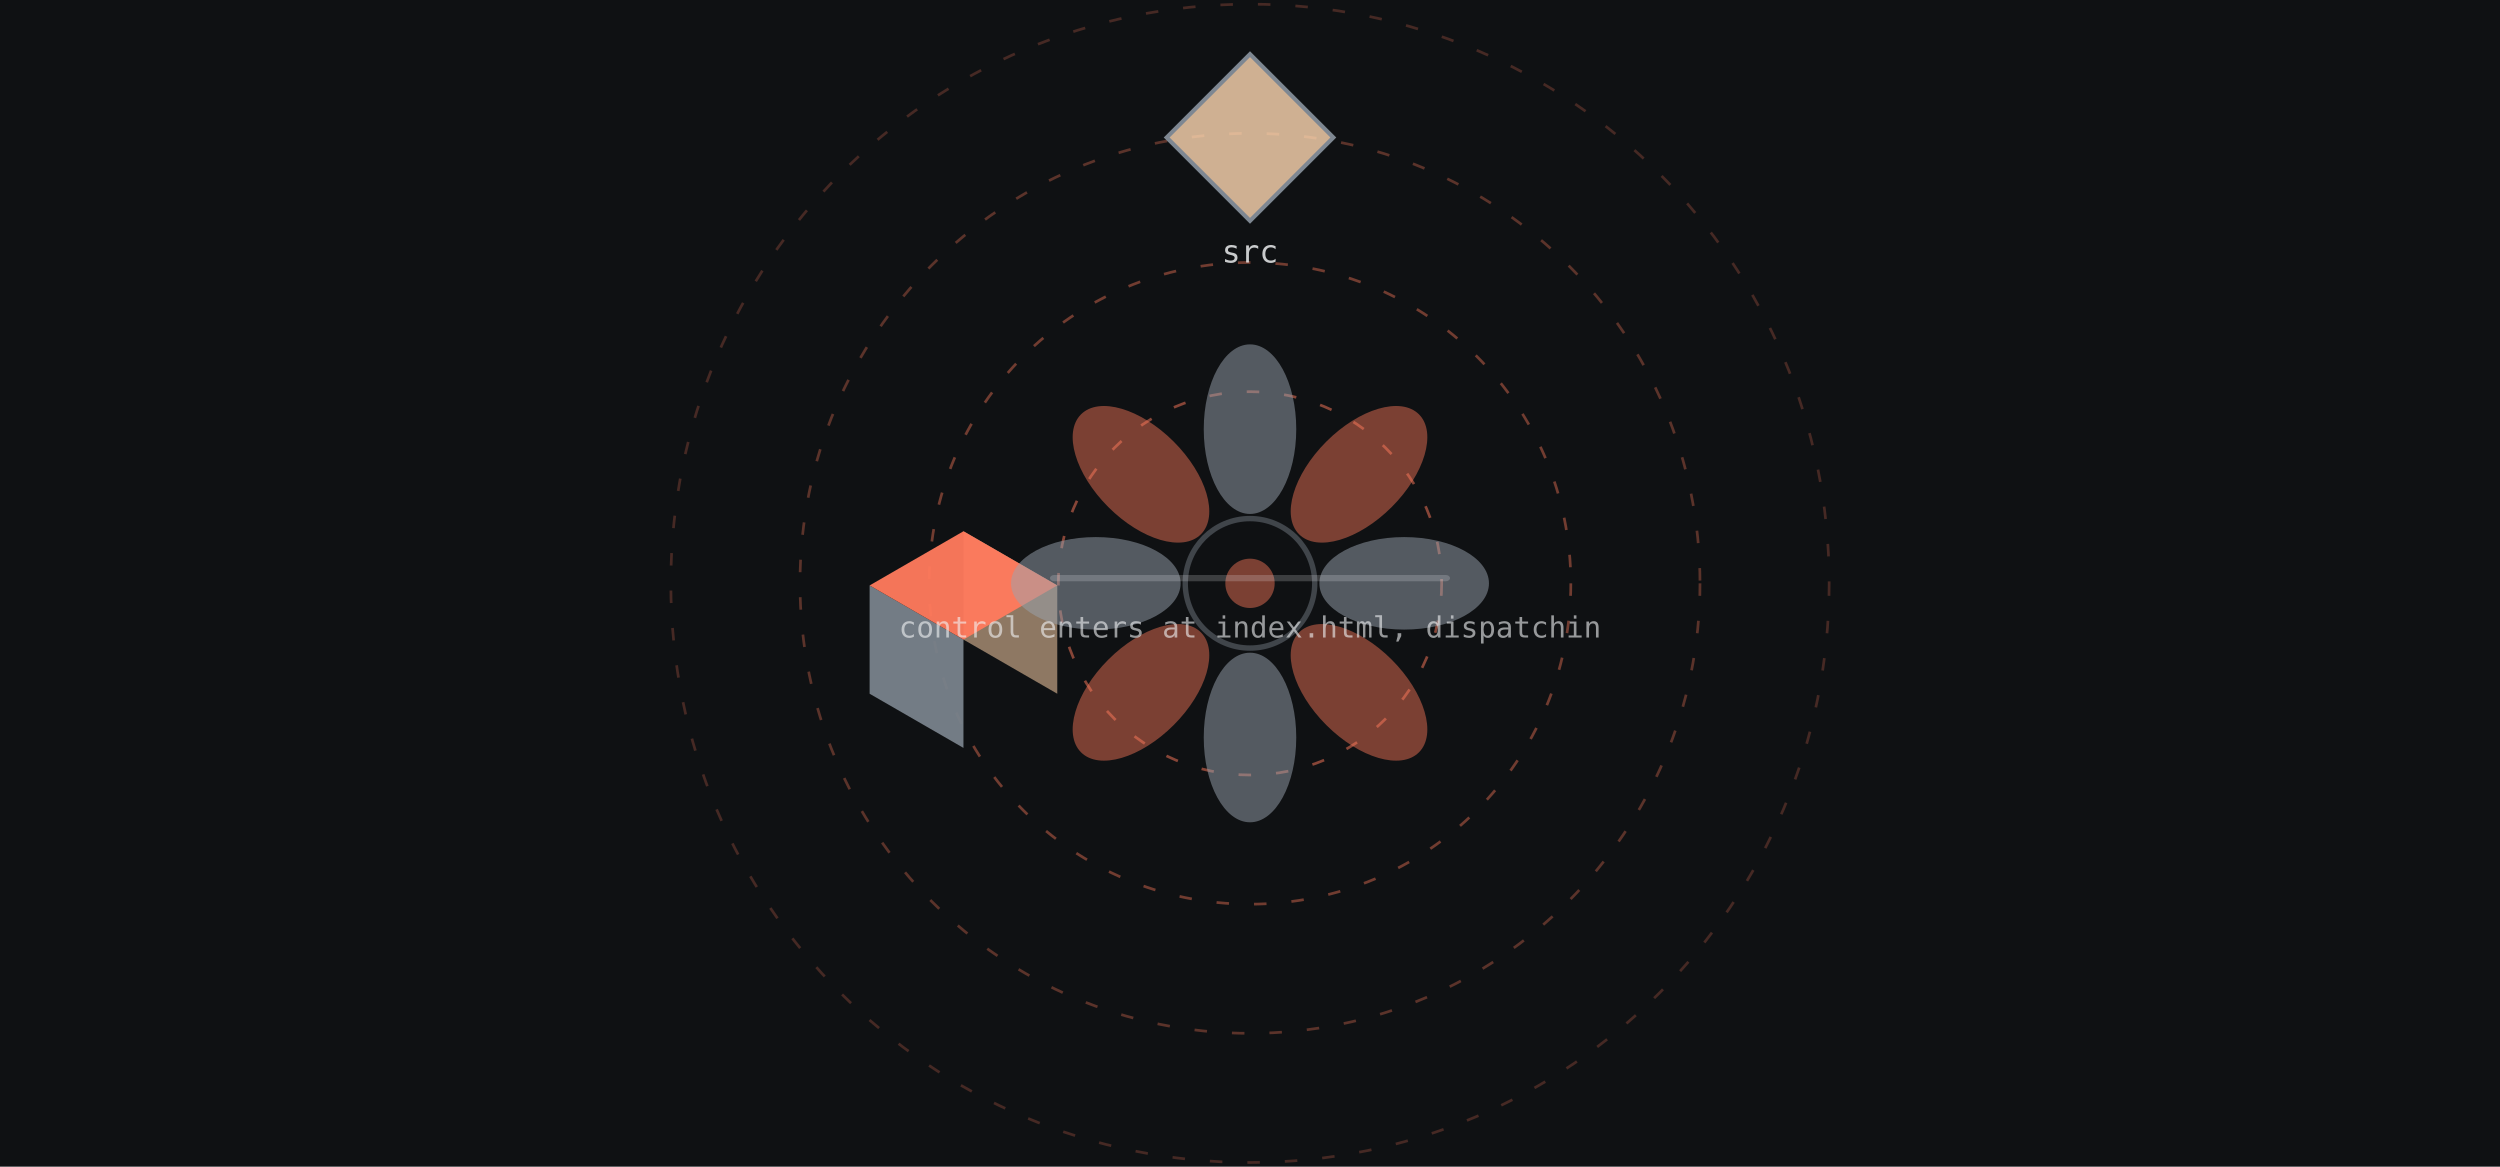
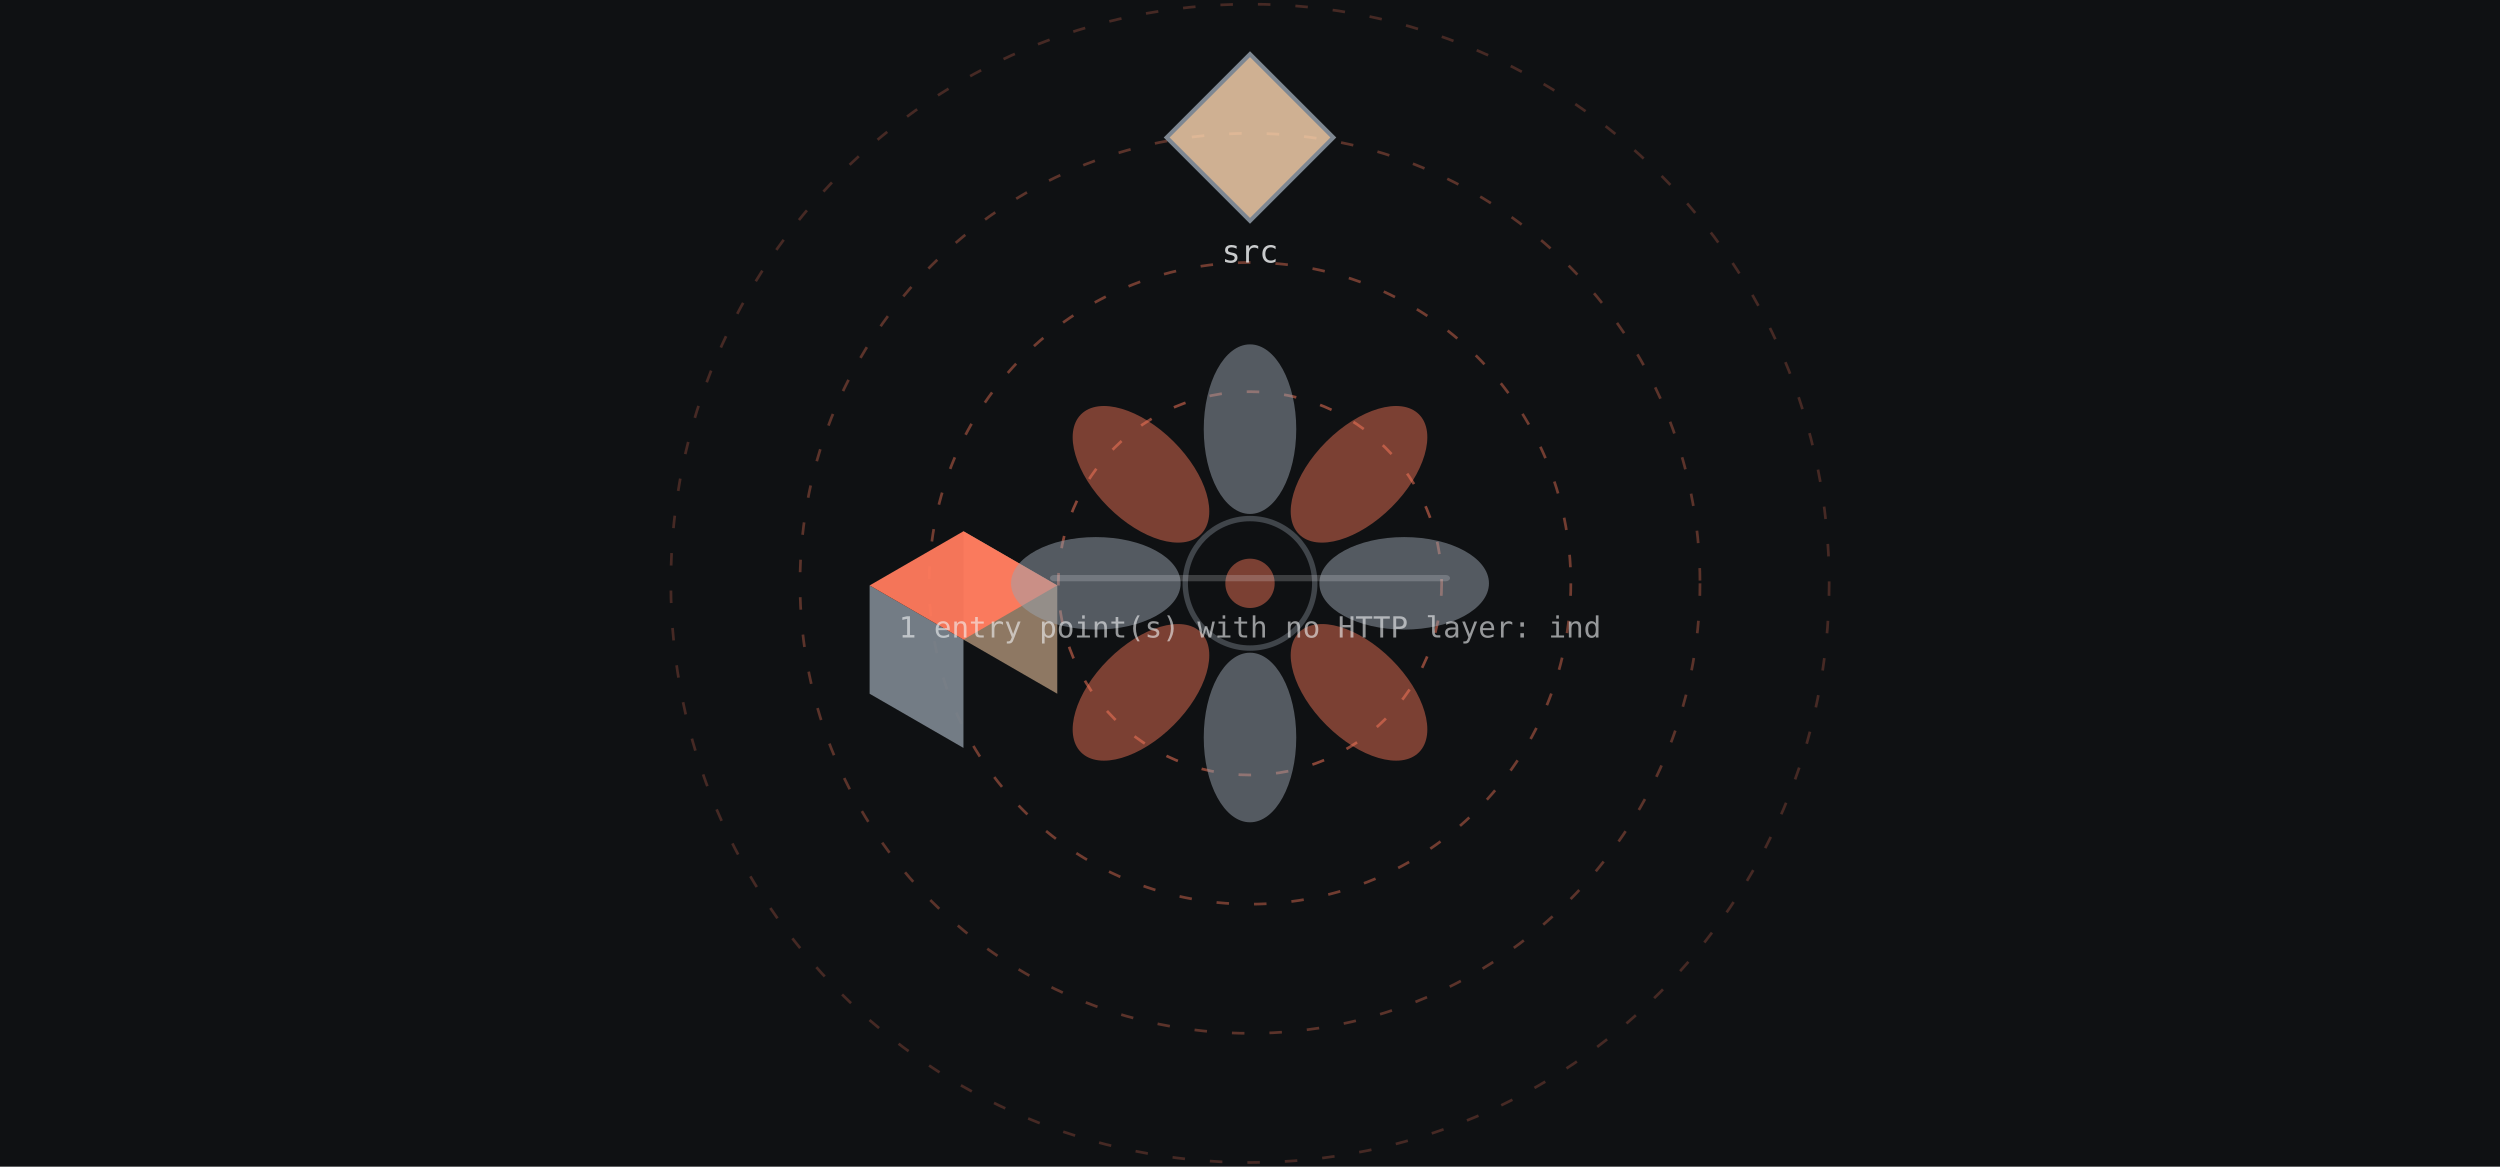
<svg xmlns="http://www.w3.org/2000/svg" viewBox="0 0 1200 560" width="1200" height="560" role="img" aria-label="agentos-website workflow">
  <rect width="1200" height="560" fill="#0f1113" />
  <defs>
    <linearGradient id="gk" x1="0" y1="0" x2="1" y2="1">
      <stop offset="0%" stop-color="#ff7a5c" />
      <stop offset="100%" stop-color="#9aa5b1" />
    </linearGradient>
  </defs>
  <circle cx="600.00" cy="280.00" r="92.00" fill="none" stroke="rgba(255,122,92,0.500)" stroke-width="1.30" opacity="1.00" stroke-dasharray="6 12" />
  <g>
    <circle cx="600.00" cy="280.00" r="92.00" fill="none" stroke="#ffd8b1" stroke-width="2.60" opacity="0.00" />
    <animate attributeName="opacity" values="0;0.85;0" dur="13.2s" begin="0.0s" repeatCount="indefinite" />
  </g>
  <circle cx="600.00" cy="280.00" r="154.00" fill="none" stroke="rgba(255,122,92,0.410)" stroke-width="1.30" opacity="1.00" stroke-dasharray="6 12" />
  <g>
    <circle cx="600.00" cy="280.00" r="154.00" fill="none" stroke="#ffd8b1" stroke-width="2.60" opacity="0.00" />
    <animate attributeName="opacity" values="0;0.85;0" dur="13.2s" begin="0.6s" repeatCount="indefinite" />
  </g>
  <circle cx="600.00" cy="280.00" r="216.00" fill="none" stroke="rgba(255,122,92,0.320)" stroke-width="1.30" opacity="1.00" stroke-dasharray="6 12" />
  <g>
    <circle cx="600.00" cy="280.00" r="216.00" fill="none" stroke="#ffd8b1" stroke-width="2.60" opacity="0.00" />
    <animate attributeName="opacity" values="0;0.85;0" dur="13.2s" begin="1.2s" repeatCount="indefinite" />
  </g>
  <circle cx="600.00" cy="280.00" r="278.00" fill="none" stroke="rgba(255,122,92,0.230)" stroke-width="1.30" opacity="1.00" stroke-dasharray="6 12" />
  <g>
    <circle cx="600.00" cy="280.00" r="278.00" fill="none" stroke="#ffd8b1" stroke-width="2.60" opacity="0.00" />
    <animate attributeName="opacity" values="0;0.85;0" dur="13.2s" begin="1.8s" repeatCount="indefinite" />
  </g>
  <polygon points="462.46,307.00 507.49,333.00 507.49,281.00 462.46,255.00" fill="#947d67" opacity="0.95" />
  <polygon points="417.42,333.00 462.46,359.00 462.46,307.00 417.42,281.00" fill="#78818a" opacity="0.95" />
  <polygon points="462.46,255.00 507.49,281.00 462.46,307.00 417.42,281.00" fill="#ff7a5c" opacity="0.95" />
  <text x="600" y="126" font-family="ui-monospace,Menlo,monospace" font-size="15" fill="rgba(241,243,245,0.820)" text-anchor="middle">src</text>
  <g>
    <polygon points="600.00,26.00 640.00,66.00 600.00,106.00 560.00,66.00" fill="#ffd8b1" opacity="0.80" stroke="#9aa5b1" stroke-width="2" />
    <animate attributeName="opacity" values="0.25;1.0;0.25" dur="13.2s" begin="0.0s" repeatCount="indefinite" />
  </g>
  <ellipse cx="600.00" cy="206.00" rx="22.20" ry="40.70" fill="rgba(154,165,177,0.500)" opacity="1.00" transform="rotate(0.0 600.00 206.00)" />
  <ellipse cx="652.33" cy="227.67" rx="22.20" ry="40.70" fill="rgba(255,122,92,0.450)" opacity="1.00" transform="rotate(45.0 652.33 227.67)" />
  <ellipse cx="674.00" cy="280.00" rx="22.20" ry="40.70" fill="rgba(154,165,177,0.500)" opacity="1.00" transform="rotate(90.0 674.00 280.00)" />
  <ellipse cx="652.33" cy="332.33" rx="22.20" ry="40.70" fill="rgba(255,122,92,0.450)" opacity="1.00" transform="rotate(135.0 652.33 332.33)" />
  <ellipse cx="600.00" cy="354.00" rx="22.20" ry="40.70" fill="rgba(154,165,177,0.500)" opacity="1.00" transform="rotate(180.0 600.00 354.00)" />
  <ellipse cx="547.67" cy="332.33" rx="22.20" ry="40.70" fill="rgba(255,122,92,0.450)" opacity="1.00" transform="rotate(225.0 547.67 332.33)" />
  <ellipse cx="526.00" cy="280.00" rx="22.20" ry="40.70" fill="rgba(154,165,177,0.500)" opacity="1.00" transform="rotate(270.0 526.00 280.00)" />
  <ellipse cx="547.67" cy="227.67" rx="22.20" ry="40.70" fill="rgba(255,122,92,0.450)" opacity="1.00" transform="rotate(315.0 547.67 227.67)" />
  <circle cx="600.00" cy="280.00" r="31.08" fill="none" stroke="rgba(154,165,177,0.500)" stroke-width="2.59" opacity="0.70" />
  <circle cx="600.00" cy="280.00" r="11.84" fill="rgba(255,122,92,0.450)" opacity="1.00" />
  <rect x="504.00" y="276.00" width="192.00" height="3.00" rx="2.00" fill="rgba(241,243,245,0.200)" opacity="1.00" />
-   <text x="600" y="306" font-family="ui-monospace,Menlo,monospace" font-size="14" fill="rgba(241,243,245,0.600)" text-anchor="middle">control enters at index.html, dispatchin</text>
+   <text x="600" y="306" font-family="ui-monospace,Menlo,monospace" font-size="14" fill="rgba(241,243,245,0.600)" text-anchor="middle">1 entry point(s) with no HTTP layer: ind</text>
</svg>
